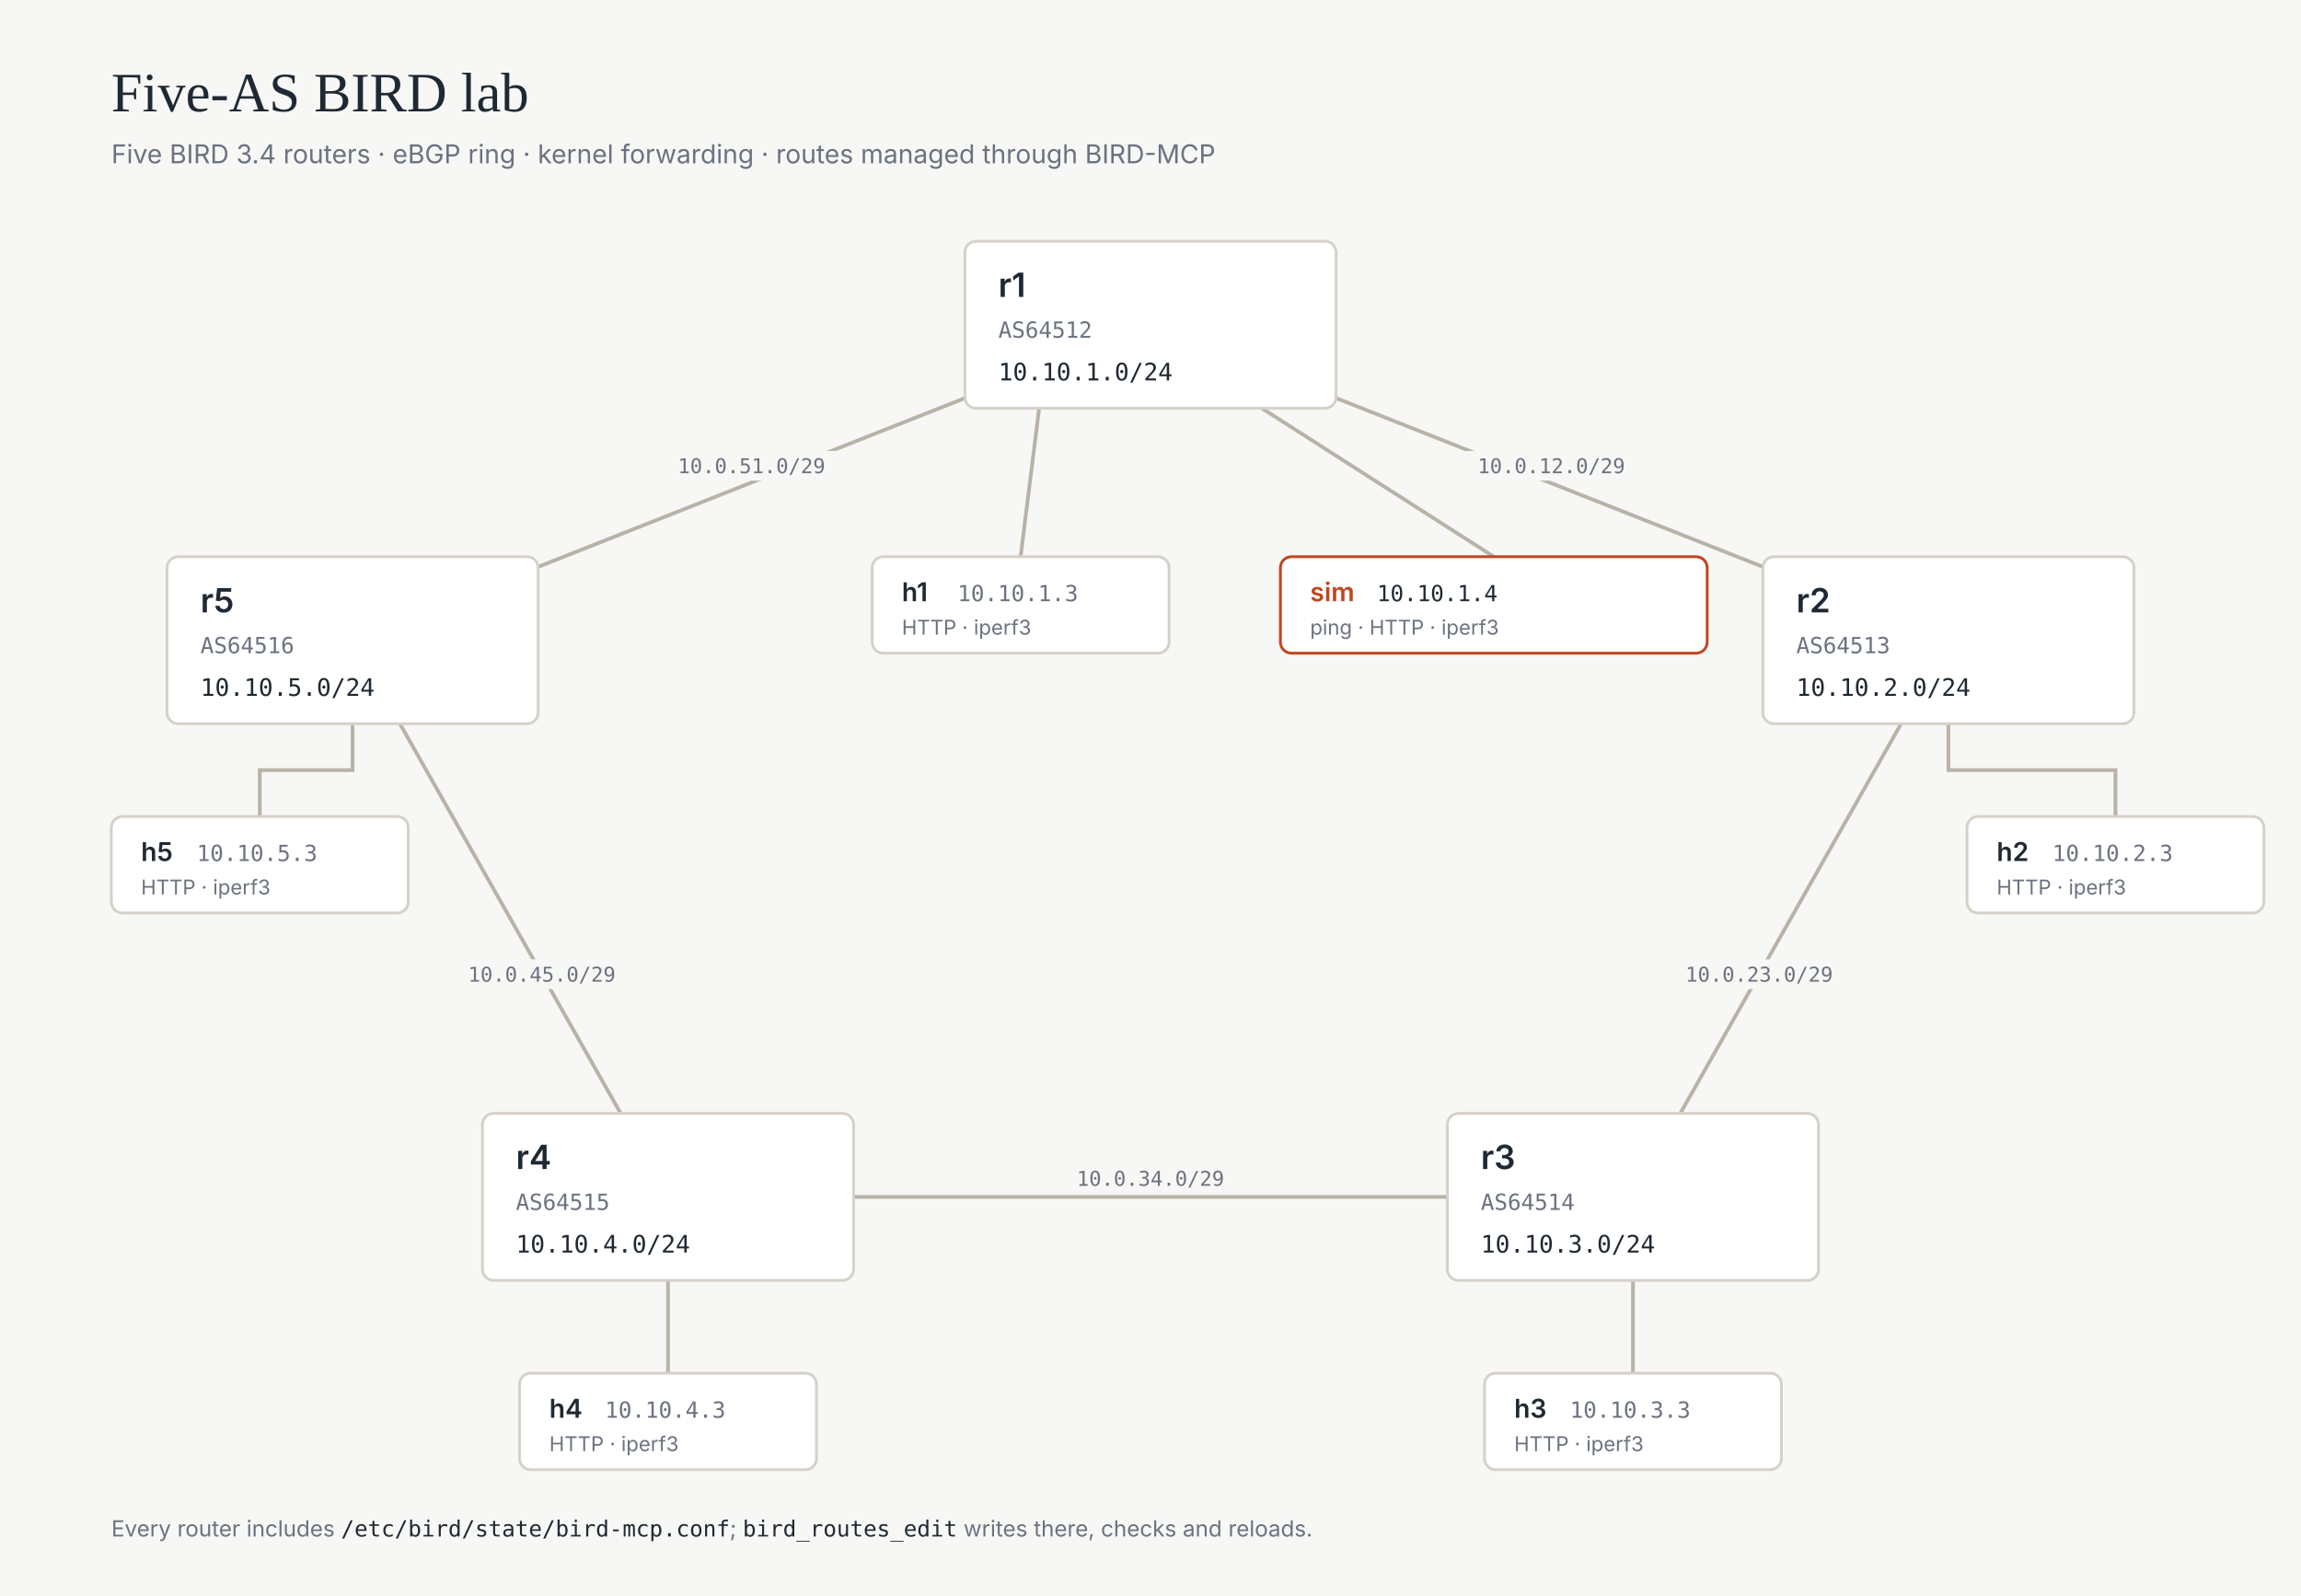
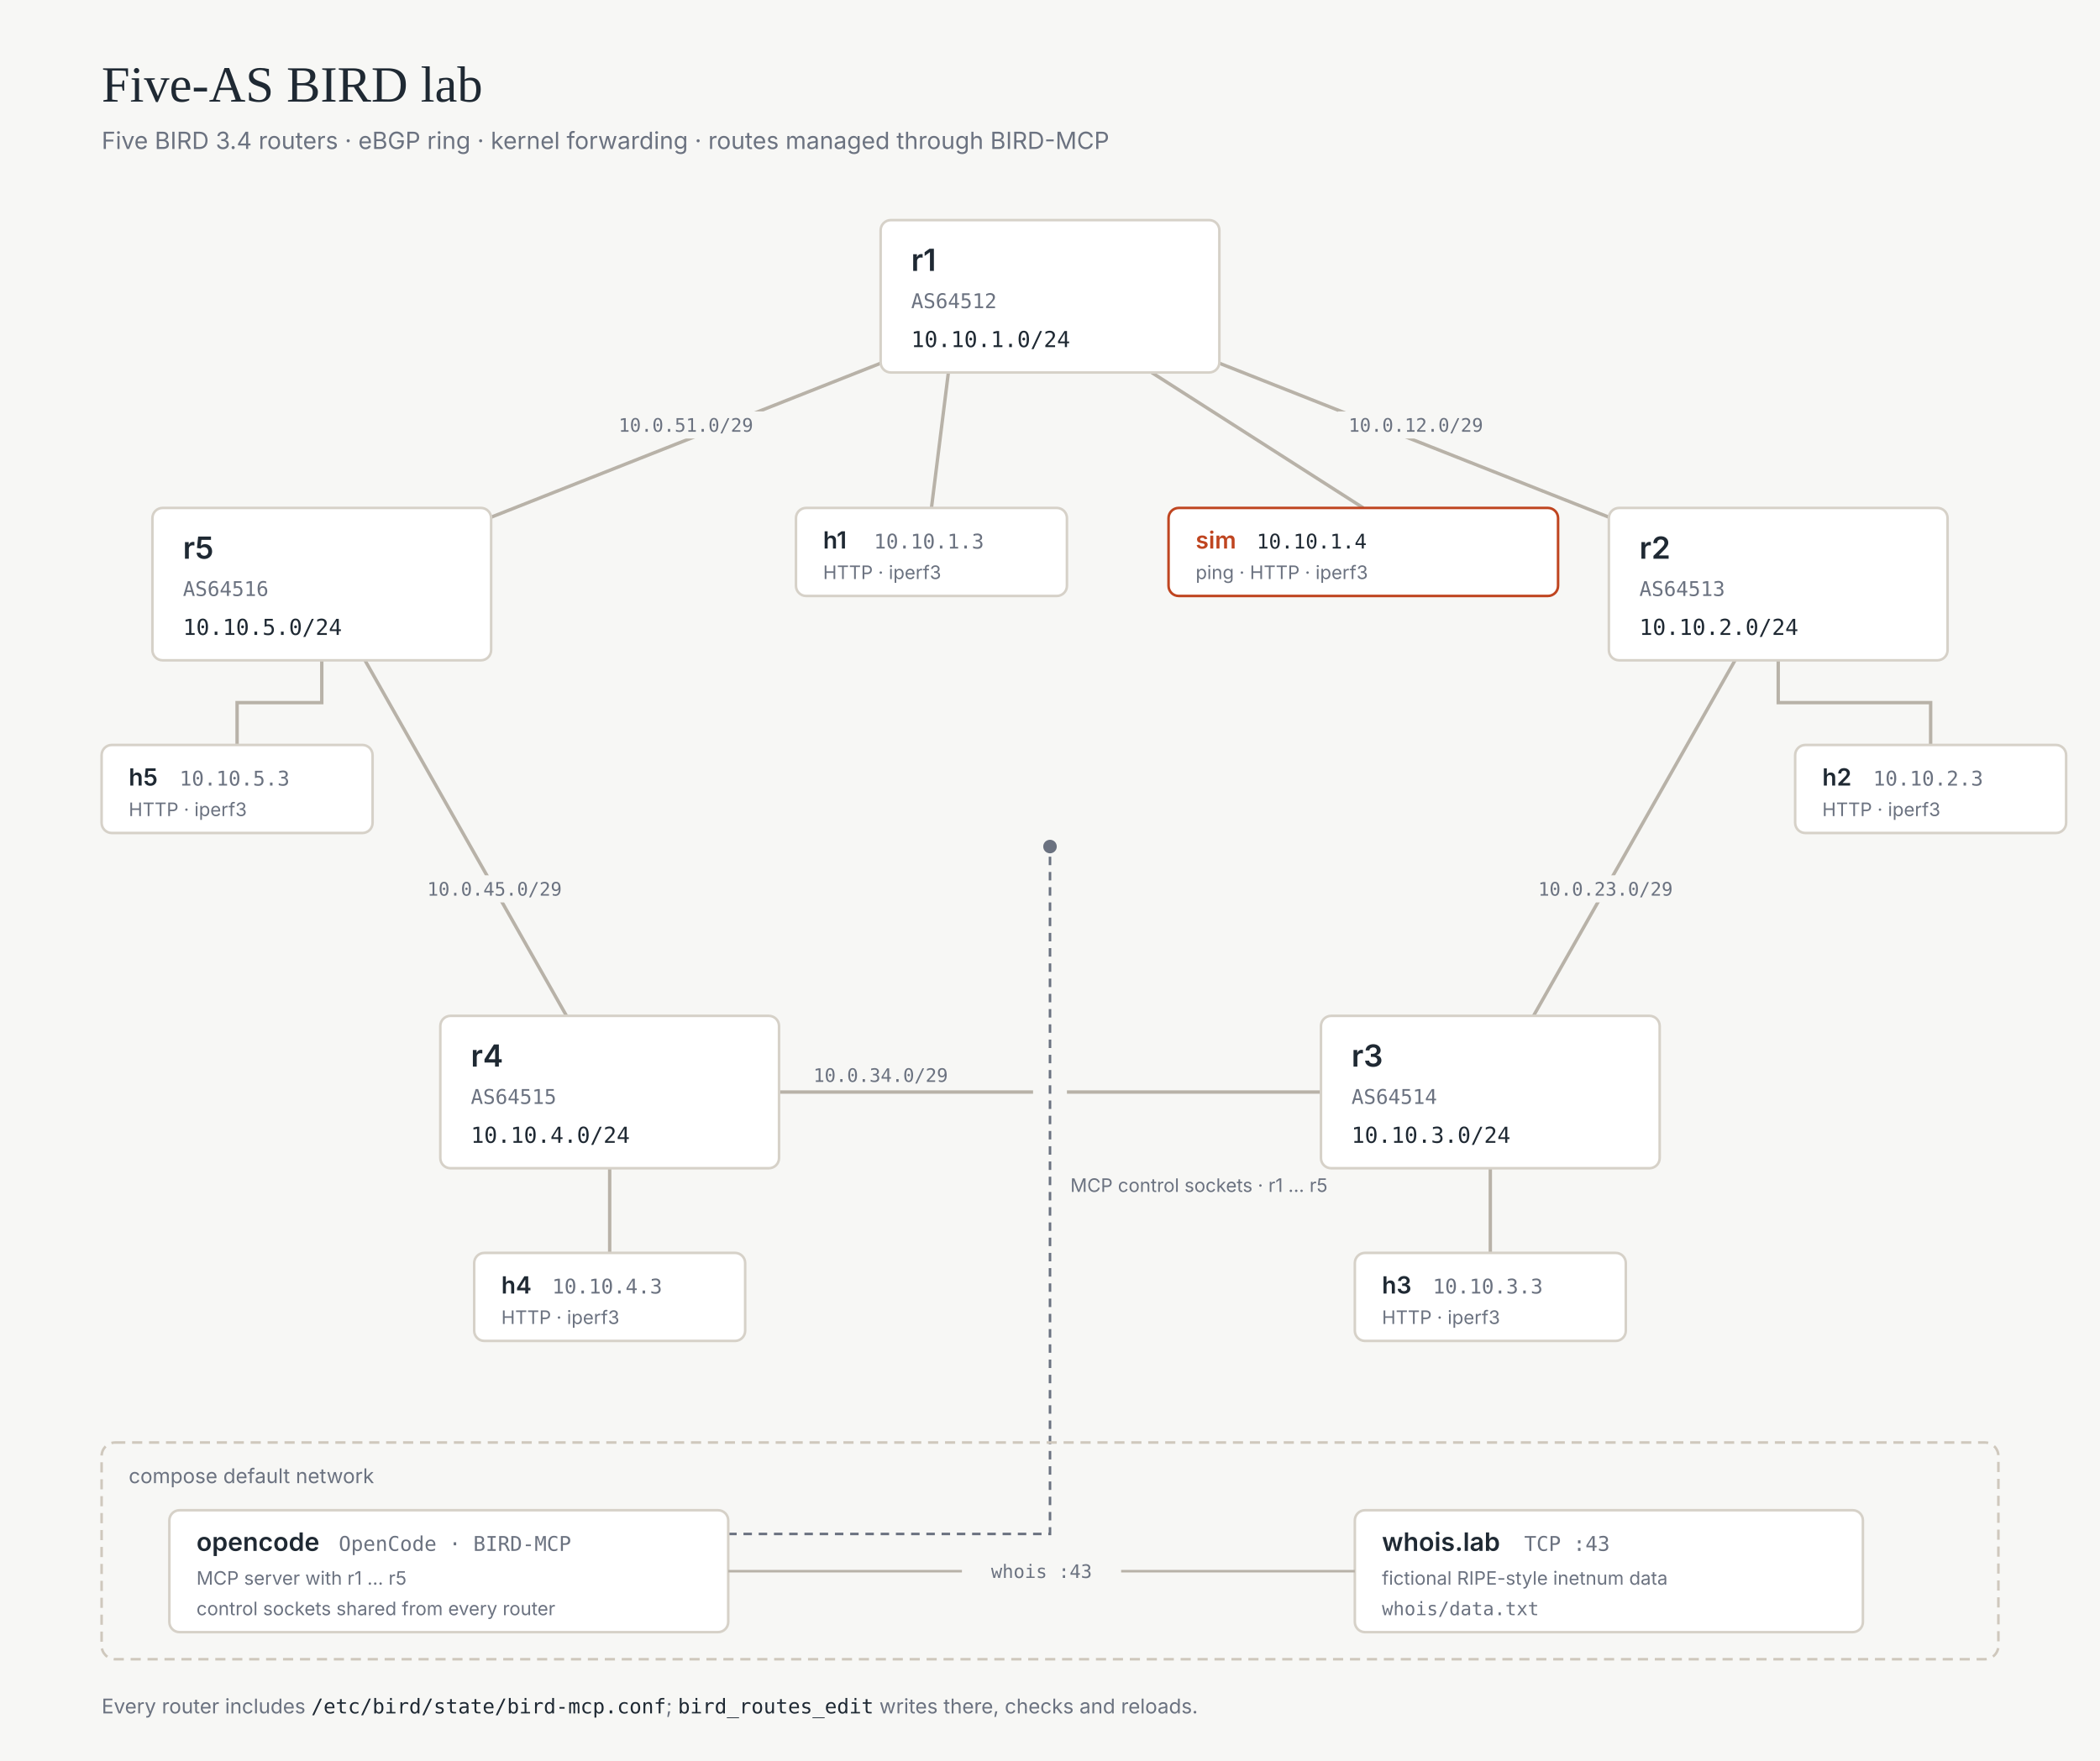
- <svg xmlns="http://www.w3.org/2000/svg" viewBox="0 0 1240 860" width="1240" height="860" role="img" aria-labelledby="lab-topology-title lab-topology-desc" font-family="ui-sans-serif, -apple-system, 'Segoe UI', sans-serif">
-   <rect width="1240" height="860" fill="#f7f7f5" />
+ <svg xmlns="http://www.w3.org/2000/svg" viewBox="0 0 1240 1040" width="1240" height="1040" role="img" aria-labelledby="lab-topology-title lab-topology-desc" font-family="ui-sans-serif, -apple-system, 'Segoe UI', sans-serif">
+   <rect width="1240" height="1040" fill="#f7f7f5" />
  <text x="60" y="60" font-family="Georgia, 'Times New Roman', serif" font-size="30" fill="#1f2933">Five-AS BIRD lab</text>
  <text x="60" y="88" font-size="14" fill="#6b7280">Five BIRD 3.4 routers · eBGP ring · kernel forwarding · routes managed through BIRD-MCP</text>
  <g stroke="#b8b2a8" stroke-width="2">
    <line x1="620" y1="175" x2="1050" y2="345" />
    <line x1="1050" y1="345" x2="880" y2="645" />
    <line x1="880" y1="645" x2="360" y2="645" />
    <line x1="360" y1="645" x2="190" y2="345" />
    <line x1="190" y1="345" x2="620" y2="175" />
  </g>
+   <rect x="610" y="637" width="20" height="16" fill="#f7f7f5" />
+   <path d="M 430 906 H 620 V 500" fill="none" stroke="#6b7280" stroke-width="1.5" stroke-dasharray="5,4" />
+   <circle cx="620" cy="500" r="4" fill="#6b7280" />
+   <rect x="632" y="692" width="222" height="16" fill="#f7f7f5" />
+   <text x="632" y="704" font-size="11" fill="#6b7280">MCP control sockets · r1 … r5</text>
  <g font-family="ui-monospace, 'SF Mono', Menlo, monospace" font-size="11" fill="#6b7280" text-anchor="middle">
    <rect x="790" y="243" width="92" height="16" fill="#f7f7f5" />
    <text x="836" y="255">10.0.12.0/29</text>
    <rect x="902" y="517" width="92" height="16" fill="#f7f7f5" />
    <text x="948" y="529">10.0.23.0/29</text>
-     <rect x="574" y="627" width="92" height="16" fill="#f7f7f5" />
-     <text x="620" y="639">10.0.34.0/29</text>
+     <rect x="474" y="627" width="92" height="16" fill="#f7f7f5" />
+     <text x="520" y="639">10.0.34.0/29</text>
    <rect x="246" y="517" width="92" height="16" fill="#f7f7f5" />
    <text x="292" y="529">10.0.45.0/29</text>
    <rect x="359" y="243" width="92" height="16" fill="#f7f7f5" />
    <text x="405" y="255">10.0.51.0/29</text>
  </g>
  <g stroke="#b8b2a8" stroke-width="2">
    <line x1="560" y1="220" x2="550" y2="300" />
    <line x1="680" y1="220" x2="805" y2="300" />
    <polyline points="1050,390 1050,415 1140,415 1140,440" fill="none" />
    <line x1="880" y1="690" x2="880" y2="740" />
    <line x1="360" y1="690" x2="360" y2="740" />
    <polyline points="190,390 190,415 140,415 140,440" fill="none" />
  </g>
  <g>
    <rect x="520" y="130" width="200" height="90" rx="6" fill="#ffffff" stroke="#d6d1c8" stroke-width="1.5" />
    <text x="538" y="160" font-size="18" font-weight="600" fill="#1f2933">r1</text>
    <text x="538" y="182" font-family="ui-monospace, 'SF Mono', Menlo, monospace" font-size="12" fill="#6b7280">AS64512</text>
    <text x="538" y="205" font-family="ui-monospace, 'SF Mono', Menlo, monospace" font-size="13" fill="#1f2933">10.10.1.0/24</text>
  </g>
  <g>
    <rect x="950" y="300" width="200" height="90" rx="6" fill="#ffffff" stroke="#d6d1c8" stroke-width="1.5" />
    <text x="968" y="330" font-size="18" font-weight="600" fill="#1f2933">r2</text>
    <text x="968" y="352" font-family="ui-monospace, 'SF Mono', Menlo, monospace" font-size="12" fill="#6b7280">AS64513</text>
    <text x="968" y="375" font-family="ui-monospace, 'SF Mono', Menlo, monospace" font-size="13" fill="#1f2933">10.10.2.0/24</text>
  </g>
  <g>
    <rect x="780" y="600" width="200" height="90" rx="6" fill="#ffffff" stroke="#d6d1c8" stroke-width="1.5" />
    <text x="798" y="630" font-size="18" font-weight="600" fill="#1f2933">r3</text>
    <text x="798" y="652" font-family="ui-monospace, 'SF Mono', Menlo, monospace" font-size="12" fill="#6b7280">AS64514</text>
    <text x="798" y="675" font-family="ui-monospace, 'SF Mono', Menlo, monospace" font-size="13" fill="#1f2933">10.10.3.0/24</text>
  </g>
  <g>
    <rect x="260" y="600" width="200" height="90" rx="6" fill="#ffffff" stroke="#d6d1c8" stroke-width="1.5" />
    <text x="278" y="630" font-size="18" font-weight="600" fill="#1f2933">r4</text>
    <text x="278" y="652" font-family="ui-monospace, 'SF Mono', Menlo, monospace" font-size="12" fill="#6b7280">AS64515</text>
    <text x="278" y="675" font-family="ui-monospace, 'SF Mono', Menlo, monospace" font-size="13" fill="#1f2933">10.10.4.0/24</text>
  </g>
  <g>
    <rect x="90" y="300" width="200" height="90" rx="6" fill="#ffffff" stroke="#d6d1c8" stroke-width="1.5" />
    <text x="108" y="330" font-size="18" font-weight="600" fill="#1f2933">r5</text>
    <text x="108" y="352" font-family="ui-monospace, 'SF Mono', Menlo, monospace" font-size="12" fill="#6b7280">AS64516</text>
    <text x="108" y="375" font-family="ui-monospace, 'SF Mono', Menlo, monospace" font-size="13" fill="#1f2933">10.10.5.0/24</text>
  </g>
  <g>
    <rect x="470" y="300" width="160" height="52" rx="6" fill="#ffffff" stroke="#d6d1c8" stroke-width="1.5" />
    <text x="486" y="324" font-size="14" font-weight="600" fill="#1f2933">h1</text>
    <text x="516" y="324" font-family="ui-monospace, 'SF Mono', Menlo, monospace" font-size="12" fill="#6b7280">10.10.1.3</text>
    <text x="486" y="342" font-size="11" fill="#6b7280">HTTP · iperf3</text>
  </g>
  <g>
    <rect x="1060" y="440" width="160" height="52" rx="6" fill="#ffffff" stroke="#d6d1c8" stroke-width="1.5" />
    <text x="1076" y="464" font-size="14" font-weight="600" fill="#1f2933">h2</text>
    <text x="1106" y="464" font-family="ui-monospace, 'SF Mono', Menlo, monospace" font-size="12" fill="#6b7280">10.10.2.3</text>
    <text x="1076" y="482" font-size="11" fill="#6b7280">HTTP · iperf3</text>
  </g>
  <g>
    <rect x="800" y="740" width="160" height="52" rx="6" fill="#ffffff" stroke="#d6d1c8" stroke-width="1.5" />
    <text x="816" y="764" font-size="14" font-weight="600" fill="#1f2933">h3</text>
    <text x="846" y="764" font-family="ui-monospace, 'SF Mono', Menlo, monospace" font-size="12" fill="#6b7280">10.10.3.3</text>
    <text x="816" y="782" font-size="11" fill="#6b7280">HTTP · iperf3</text>
  </g>
  <g>
    <rect x="280" y="740" width="160" height="52" rx="6" fill="#ffffff" stroke="#d6d1c8" stroke-width="1.5" />
    <text x="296" y="764" font-size="14" font-weight="600" fill="#1f2933">h4</text>
    <text x="326" y="764" font-family="ui-monospace, 'SF Mono', Menlo, monospace" font-size="12" fill="#6b7280">10.10.4.3</text>
    <text x="296" y="782" font-size="11" fill="#6b7280">HTTP · iperf3</text>
  </g>
  <g>
    <rect x="60" y="440" width="160" height="52" rx="6" fill="#ffffff" stroke="#d6d1c8" stroke-width="1.5" />
    <text x="76" y="464" font-size="14" font-weight="600" fill="#1f2933">h5</text>
    <text x="106" y="464" font-family="ui-monospace, 'SF Mono', Menlo, monospace" font-size="12" fill="#6b7280">10.10.5.3</text>
    <text x="76" y="482" font-size="11" fill="#6b7280">HTTP · iperf3</text>
  </g>
  <g>
    <rect x="690" y="300" width="230" height="52" rx="6" fill="#ffffff" stroke="#bf4520" stroke-width="1.5" />
    <text x="706" y="324" font-size="14" font-weight="600" fill="#bf4520">sim</text>
    <text x="742" y="324" font-family="ui-monospace, 'SF Mono', Menlo, monospace" font-size="12" fill="#1f2933">10.10.1.4</text>
    <text x="706" y="342" font-size="11" fill="#6b7280">ping · HTTP · iperf3</text>
  </g>
-   <text x="60" y="828" font-size="12" fill="#6b7280">Every router includes <tspan font-family="ui-monospace, 'SF Mono', Menlo, monospace" fill="#1f2933">/etc/bird/state/bird-mcp.conf</tspan>; <tspan font-family="ui-monospace, 'SF Mono', Menlo, monospace" fill="#1f2933">bird_routes_edit</tspan> writes there, checks and reloads.</text>
+   <rect x="60" y="852" width="1120" height="128" rx="8" fill="none" stroke="#cfc8bd" stroke-width="1.5" stroke-dasharray="6,4" />
+   <text x="76" y="876" font-size="12" fill="#6b7280">compose default network</text>
+   <g>
+     <rect x="100" y="892" width="330" height="72" rx="6" fill="#ffffff" stroke="#d6d1c8" stroke-width="1.5" />
+     <text x="116" y="916" font-size="15" font-weight="600" fill="#1f2933">opencode</text>
+     <text x="200" y="916" font-family="ui-monospace, 'SF Mono', Menlo, monospace" font-size="12" fill="#6b7280">OpenCode · BIRD-MCP</text>
+     <text x="116" y="936" font-size="11" fill="#6b7280">MCP server with r1 … r5</text>
+     <text x="116" y="954" font-size="11" fill="#6b7280">control sockets shared from every router</text>
+   </g>
+   <g>
+     <rect x="800" y="892" width="300" height="72" rx="6" fill="#ffffff" stroke="#d6d1c8" stroke-width="1.5" />
+     <text x="816" y="916" font-size="15" font-weight="600" fill="#1f2933">whois.lab</text>
+     <text x="900" y="916" font-family="ui-monospace, 'SF Mono', Menlo, monospace" font-size="12" fill="#6b7280">TCP :43</text>
+     <text x="816" y="936" font-size="11" fill="#6b7280">fictional RIPE-style inetnum data</text>
+     <text x="816" y="954" font-family="ui-monospace, 'SF Mono', Menlo, monospace" font-size="11" fill="#6b7280">whois/data.txt</text>
+   </g>
+   <line x1="430" y1="928" x2="800" y2="928" stroke="#b8b2a8" stroke-width="1.5" />
+   <rect x="568" y="920" width="94" height="16" fill="#f7f7f5" />
+   <text x="615" y="932" text-anchor="middle" font-family="ui-monospace, 'SF Mono', Menlo, monospace" font-size="11" fill="#6b7280">whois :43</text>
+   <text x="60" y="1012" font-size="12" fill="#6b7280">Every router includes <tspan font-family="ui-monospace, 'SF Mono', Menlo, monospace" fill="#1f2933">/etc/bird/state/bird-mcp.conf</tspan>; <tspan font-family="ui-monospace, 'SF Mono', Menlo, monospace" fill="#1f2933">bird_routes_edit</tspan> writes there, checks and reloads.</text>
</svg>
